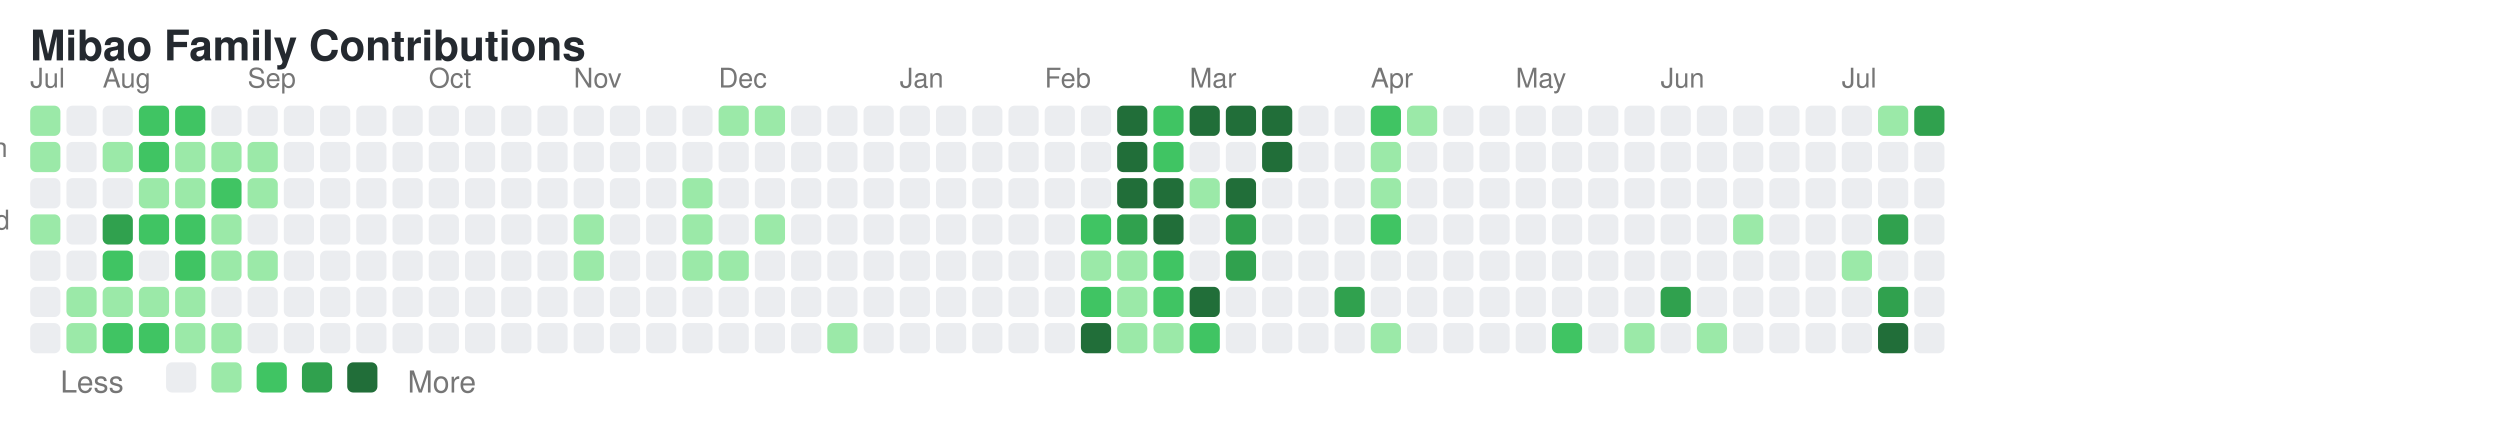
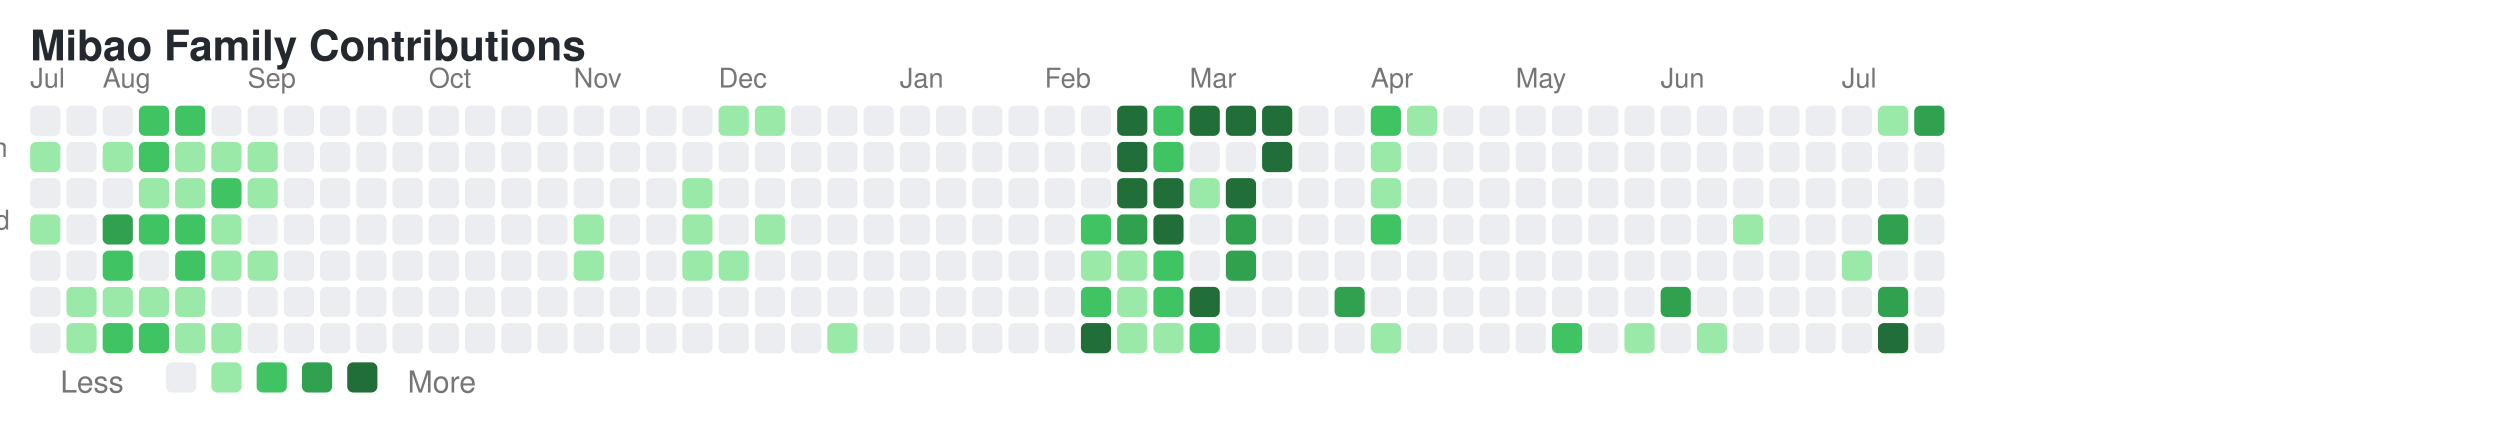
<svg xmlns="http://www.w3.org/2000/svg" width="828" height="140">
  <text x="10" y="20" font-family="-apple-system, BlinkMacSystemFont, Segoe UI, Helvetica, Arial, sans-serif" font-size="14" font-weight="600" fill="#24292f">Mibao Family Contributions</text>
  <g transform="translate(10, 35)">
    <text x="0" y="-6" font-family="-apple-system, BlinkMacSystemFont, Segoe UI, Helvetica, Arial, sans-serif" font-size="9" fill="#767676">Jul</text>
    <text x="24" y="-6" font-family="-apple-system, BlinkMacSystemFont, Segoe UI, Helvetica, Arial, sans-serif" font-size="9" fill="#767676">Aug</text>
    <text x="72" y="-6" font-family="-apple-system, BlinkMacSystemFont, Segoe UI, Helvetica, Arial, sans-serif" font-size="9" fill="#767676">Sep</text>
    <text x="132" y="-6" font-family="-apple-system, BlinkMacSystemFont, Segoe UI, Helvetica, Arial, sans-serif" font-size="9" fill="#767676">Oct</text>
    <text x="180" y="-6" font-family="-apple-system, BlinkMacSystemFont, Segoe UI, Helvetica, Arial, sans-serif" font-size="9" fill="#767676">Nov</text>
    <text x="228" y="-6" font-family="-apple-system, BlinkMacSystemFont, Segoe UI, Helvetica, Arial, sans-serif" font-size="9" fill="#767676">Dec</text>
    <text x="288" y="-6" font-family="-apple-system, BlinkMacSystemFont, Segoe UI, Helvetica, Arial, sans-serif" font-size="9" fill="#767676">Jan</text>
    <text x="336" y="-6" font-family="-apple-system, BlinkMacSystemFont, Segoe UI, Helvetica, Arial, sans-serif" font-size="9" fill="#767676">Feb</text>
    <text x="384" y="-6" font-family="-apple-system, BlinkMacSystemFont, Segoe UI, Helvetica, Arial, sans-serif" font-size="9" fill="#767676">Mar</text>
    <text x="444" y="-6" font-family="-apple-system, BlinkMacSystemFont, Segoe UI, Helvetica, Arial, sans-serif" font-size="9" fill="#767676">Apr</text>
    <text x="492" y="-6" font-family="-apple-system, BlinkMacSystemFont, Segoe UI, Helvetica, Arial, sans-serif" font-size="9" fill="#767676">May</text>
    <text x="540" y="-6" font-family="-apple-system, BlinkMacSystemFont, Segoe UI, Helvetica, Arial, sans-serif" font-size="9" fill="#767676">Jun</text>
    <text x="600" y="-6" font-family="-apple-system, BlinkMacSystemFont, Segoe UI, Helvetica, Arial, sans-serif" font-size="9" fill="#767676">Jul</text>
    <text x="-25" y="17.0" font-family="-apple-system, BlinkMacSystemFont, Segoe UI, Helvetica, Arial, sans-serif" font-size="9" fill="#767676">Mon</text>
    <text x="-25" y="41.0" font-family="-apple-system, BlinkMacSystemFont, Segoe UI, Helvetica, Arial, sans-serif" font-size="9" fill="#767676">Wed</text>
    <text x="-25" y="65.0" font-family="-apple-system, BlinkMacSystemFont, Segoe UI, Helvetica, Arial, sans-serif" font-size="9" fill="#767676">Fri</text>
-     <rect x="0" y="0" width="10" height="10" fill="#9be9a8" rx="2" />
+     <rect x="0" y="0" width="10" height="10" fill="#ebedf0" rx="2" />
    <rect x="0" y="12" width="10" height="10" fill="#9be9a8" rx="2" />
    <rect x="0" y="24" width="10" height="10" fill="#ebedf0" rx="2" />
    <rect x="0" y="36" width="10" height="10" fill="#9be9a8" rx="2" />
    <rect x="0" y="48" width="10" height="10" fill="#ebedf0" rx="2" />
    <rect x="0" y="60" width="10" height="10" fill="#ebedf0" rx="2" />
    <rect x="0" y="72" width="10" height="10" fill="#ebedf0" rx="2" />
    <rect x="12" y="0" width="10" height="10" fill="#ebedf0" rx="2" />
    <rect x="12" y="12" width="10" height="10" fill="#ebedf0" rx="2" />
    <rect x="12" y="24" width="10" height="10" fill="#ebedf0" rx="2" />
    <rect x="12" y="36" width="10" height="10" fill="#ebedf0" rx="2" />
    <rect x="12" y="48" width="10" height="10" fill="#ebedf0" rx="2" />
    <rect x="12" y="60" width="10" height="10" fill="#9be9a8" rx="2" />
    <rect x="12" y="72" width="10" height="10" fill="#9be9a8" rx="2" />
    <rect x="24" y="0" width="10" height="10" fill="#ebedf0" rx="2" />
    <rect x="24" y="12" width="10" height="10" fill="#9be9a8" rx="2" />
    <rect x="24" y="24" width="10" height="10" fill="#ebedf0" rx="2" />
    <rect x="24" y="36" width="10" height="10" fill="#30a14e" rx="2" />
    <rect x="24" y="48" width="10" height="10" fill="#40c463" rx="2" />
    <rect x="24" y="60" width="10" height="10" fill="#9be9a8" rx="2" />
    <rect x="24" y="72" width="10" height="10" fill="#40c463" rx="2" />
    <rect x="36" y="0" width="10" height="10" fill="#40c463" rx="2" />
    <rect x="36" y="12" width="10" height="10" fill="#40c463" rx="2" />
    <rect x="36" y="24" width="10" height="10" fill="#9be9a8" rx="2" />
    <rect x="36" y="36" width="10" height="10" fill="#40c463" rx="2" />
    <rect x="36" y="48" width="10" height="10" fill="#ebedf0" rx="2" />
    <rect x="36" y="60" width="10" height="10" fill="#9be9a8" rx="2" />
    <rect x="36" y="72" width="10" height="10" fill="#40c463" rx="2" />
    <rect x="48" y="0" width="10" height="10" fill="#40c463" rx="2" />
    <rect x="48" y="12" width="10" height="10" fill="#9be9a8" rx="2" />
    <rect x="48" y="24" width="10" height="10" fill="#9be9a8" rx="2" />
    <rect x="48" y="36" width="10" height="10" fill="#40c463" rx="2" />
    <rect x="48" y="48" width="10" height="10" fill="#40c463" rx="2" />
    <rect x="48" y="60" width="10" height="10" fill="#9be9a8" rx="2" />
    <rect x="48" y="72" width="10" height="10" fill="#9be9a8" rx="2" />
    <rect x="60" y="0" width="10" height="10" fill="#ebedf0" rx="2" />
    <rect x="60" y="12" width="10" height="10" fill="#9be9a8" rx="2" />
    <rect x="60" y="24" width="10" height="10" fill="#40c463" rx="2" />
    <rect x="60" y="36" width="10" height="10" fill="#9be9a8" rx="2" />
    <rect x="60" y="48" width="10" height="10" fill="#9be9a8" rx="2" />
    <rect x="60" y="60" width="10" height="10" fill="#ebedf0" rx="2" />
    <rect x="60" y="72" width="10" height="10" fill="#9be9a8" rx="2" />
    <rect x="72" y="0" width="10" height="10" fill="#ebedf0" rx="2" />
    <rect x="72" y="12" width="10" height="10" fill="#9be9a8" rx="2" />
    <rect x="72" y="24" width="10" height="10" fill="#9be9a8" rx="2" />
    <rect x="72" y="36" width="10" height="10" fill="#ebedf0" rx="2" />
    <rect x="72" y="48" width="10" height="10" fill="#9be9a8" rx="2" />
    <rect x="72" y="60" width="10" height="10" fill="#ebedf0" rx="2" />
    <rect x="72" y="72" width="10" height="10" fill="#ebedf0" rx="2" />
    <rect x="84" y="0" width="10" height="10" fill="#ebedf0" rx="2" />
    <rect x="84" y="12" width="10" height="10" fill="#ebedf0" rx="2" />
    <rect x="84" y="24" width="10" height="10" fill="#ebedf0" rx="2" />
    <rect x="84" y="36" width="10" height="10" fill="#ebedf0" rx="2" />
    <rect x="84" y="48" width="10" height="10" fill="#ebedf0" rx="2" />
    <rect x="84" y="60" width="10" height="10" fill="#ebedf0" rx="2" />
    <rect x="84" y="72" width="10" height="10" fill="#ebedf0" rx="2" />
    <rect x="96" y="0" width="10" height="10" fill="#ebedf0" rx="2" />
    <rect x="96" y="12" width="10" height="10" fill="#ebedf0" rx="2" />
    <rect x="96" y="24" width="10" height="10" fill="#ebedf0" rx="2" />
    <rect x="96" y="36" width="10" height="10" fill="#ebedf0" rx="2" />
    <rect x="96" y="48" width="10" height="10" fill="#ebedf0" rx="2" />
    <rect x="96" y="60" width="10" height="10" fill="#ebedf0" rx="2" />
    <rect x="96" y="72" width="10" height="10" fill="#ebedf0" rx="2" />
    <rect x="108" y="0" width="10" height="10" fill="#ebedf0" rx="2" />
    <rect x="108" y="12" width="10" height="10" fill="#ebedf0" rx="2" />
    <rect x="108" y="24" width="10" height="10" fill="#ebedf0" rx="2" />
    <rect x="108" y="36" width="10" height="10" fill="#ebedf0" rx="2" />
    <rect x="108" y="48" width="10" height="10" fill="#ebedf0" rx="2" />
    <rect x="108" y="60" width="10" height="10" fill="#ebedf0" rx="2" />
    <rect x="108" y="72" width="10" height="10" fill="#ebedf0" rx="2" />
    <rect x="120" y="0" width="10" height="10" fill="#ebedf0" rx="2" />
    <rect x="120" y="12" width="10" height="10" fill="#ebedf0" rx="2" />
    <rect x="120" y="24" width="10" height="10" fill="#ebedf0" rx="2" />
    <rect x="120" y="36" width="10" height="10" fill="#ebedf0" rx="2" />
    <rect x="120" y="48" width="10" height="10" fill="#ebedf0" rx="2" />
    <rect x="120" y="60" width="10" height="10" fill="#ebedf0" rx="2" />
    <rect x="120" y="72" width="10" height="10" fill="#ebedf0" rx="2" />
    <rect x="132" y="0" width="10" height="10" fill="#ebedf0" rx="2" />
    <rect x="132" y="12" width="10" height="10" fill="#ebedf0" rx="2" />
    <rect x="132" y="24" width="10" height="10" fill="#ebedf0" rx="2" />
    <rect x="132" y="36" width="10" height="10" fill="#ebedf0" rx="2" />
    <rect x="132" y="48" width="10" height="10" fill="#ebedf0" rx="2" />
    <rect x="132" y="60" width="10" height="10" fill="#ebedf0" rx="2" />
    <rect x="132" y="72" width="10" height="10" fill="#ebedf0" rx="2" />
    <rect x="144" y="0" width="10" height="10" fill="#ebedf0" rx="2" />
    <rect x="144" y="12" width="10" height="10" fill="#ebedf0" rx="2" />
    <rect x="144" y="24" width="10" height="10" fill="#ebedf0" rx="2" />
    <rect x="144" y="36" width="10" height="10" fill="#ebedf0" rx="2" />
    <rect x="144" y="48" width="10" height="10" fill="#ebedf0" rx="2" />
    <rect x="144" y="60" width="10" height="10" fill="#ebedf0" rx="2" />
    <rect x="144" y="72" width="10" height="10" fill="#ebedf0" rx="2" />
    <rect x="156" y="0" width="10" height="10" fill="#ebedf0" rx="2" />
    <rect x="156" y="12" width="10" height="10" fill="#ebedf0" rx="2" />
    <rect x="156" y="24" width="10" height="10" fill="#ebedf0" rx="2" />
    <rect x="156" y="36" width="10" height="10" fill="#ebedf0" rx="2" />
    <rect x="156" y="48" width="10" height="10" fill="#ebedf0" rx="2" />
    <rect x="156" y="60" width="10" height="10" fill="#ebedf0" rx="2" />
    <rect x="156" y="72" width="10" height="10" fill="#ebedf0" rx="2" />
    <rect x="168" y="0" width="10" height="10" fill="#ebedf0" rx="2" />
    <rect x="168" y="12" width="10" height="10" fill="#ebedf0" rx="2" />
    <rect x="168" y="24" width="10" height="10" fill="#ebedf0" rx="2" />
    <rect x="168" y="36" width="10" height="10" fill="#ebedf0" rx="2" />
    <rect x="168" y="48" width="10" height="10" fill="#ebedf0" rx="2" />
    <rect x="168" y="60" width="10" height="10" fill="#ebedf0" rx="2" />
    <rect x="168" y="72" width="10" height="10" fill="#ebedf0" rx="2" />
    <rect x="180" y="0" width="10" height="10" fill="#ebedf0" rx="2" />
    <rect x="180" y="12" width="10" height="10" fill="#ebedf0" rx="2" />
    <rect x="180" y="24" width="10" height="10" fill="#ebedf0" rx="2" />
    <rect x="180" y="36" width="10" height="10" fill="#9be9a8" rx="2" />
    <rect x="180" y="48" width="10" height="10" fill="#9be9a8" rx="2" />
    <rect x="180" y="60" width="10" height="10" fill="#ebedf0" rx="2" />
    <rect x="180" y="72" width="10" height="10" fill="#ebedf0" rx="2" />
    <rect x="192" y="0" width="10" height="10" fill="#ebedf0" rx="2" />
    <rect x="192" y="12" width="10" height="10" fill="#ebedf0" rx="2" />
    <rect x="192" y="24" width="10" height="10" fill="#ebedf0" rx="2" />
    <rect x="192" y="36" width="10" height="10" fill="#ebedf0" rx="2" />
    <rect x="192" y="48" width="10" height="10" fill="#ebedf0" rx="2" />
    <rect x="192" y="60" width="10" height="10" fill="#ebedf0" rx="2" />
    <rect x="192" y="72" width="10" height="10" fill="#ebedf0" rx="2" />
    <rect x="204" y="0" width="10" height="10" fill="#ebedf0" rx="2" />
    <rect x="204" y="12" width="10" height="10" fill="#ebedf0" rx="2" />
    <rect x="204" y="24" width="10" height="10" fill="#ebedf0" rx="2" />
    <rect x="204" y="36" width="10" height="10" fill="#ebedf0" rx="2" />
    <rect x="204" y="48" width="10" height="10" fill="#ebedf0" rx="2" />
    <rect x="204" y="60" width="10" height="10" fill="#ebedf0" rx="2" />
    <rect x="204" y="72" width="10" height="10" fill="#ebedf0" rx="2" />
    <rect x="216" y="0" width="10" height="10" fill="#ebedf0" rx="2" />
    <rect x="216" y="12" width="10" height="10" fill="#ebedf0" rx="2" />
    <rect x="216" y="24" width="10" height="10" fill="#9be9a8" rx="2" />
    <rect x="216" y="36" width="10" height="10" fill="#9be9a8" rx="2" />
    <rect x="216" y="48" width="10" height="10" fill="#9be9a8" rx="2" />
    <rect x="216" y="60" width="10" height="10" fill="#ebedf0" rx="2" />
    <rect x="216" y="72" width="10" height="10" fill="#ebedf0" rx="2" />
    <rect x="228" y="0" width="10" height="10" fill="#9be9a8" rx="2" />
    <rect x="228" y="12" width="10" height="10" fill="#ebedf0" rx="2" />
    <rect x="228" y="24" width="10" height="10" fill="#ebedf0" rx="2" />
    <rect x="228" y="36" width="10" height="10" fill="#ebedf0" rx="2" />
    <rect x="228" y="48" width="10" height="10" fill="#9be9a8" rx="2" />
    <rect x="228" y="60" width="10" height="10" fill="#ebedf0" rx="2" />
    <rect x="228" y="72" width="10" height="10" fill="#ebedf0" rx="2" />
    <rect x="240" y="0" width="10" height="10" fill="#9be9a8" rx="2" />
    <rect x="240" y="12" width="10" height="10" fill="#ebedf0" rx="2" />
    <rect x="240" y="24" width="10" height="10" fill="#ebedf0" rx="2" />
    <rect x="240" y="36" width="10" height="10" fill="#9be9a8" rx="2" />
    <rect x="240" y="48" width="10" height="10" fill="#ebedf0" rx="2" />
    <rect x="240" y="60" width="10" height="10" fill="#ebedf0" rx="2" />
    <rect x="240" y="72" width="10" height="10" fill="#ebedf0" rx="2" />
    <rect x="252" y="0" width="10" height="10" fill="#ebedf0" rx="2" />
    <rect x="252" y="12" width="10" height="10" fill="#ebedf0" rx="2" />
    <rect x="252" y="24" width="10" height="10" fill="#ebedf0" rx="2" />
    <rect x="252" y="36" width="10" height="10" fill="#ebedf0" rx="2" />
    <rect x="252" y="48" width="10" height="10" fill="#ebedf0" rx="2" />
    <rect x="252" y="60" width="10" height="10" fill="#ebedf0" rx="2" />
    <rect x="252" y="72" width="10" height="10" fill="#ebedf0" rx="2" />
    <rect x="264" y="0" width="10" height="10" fill="#ebedf0" rx="2" />
    <rect x="264" y="12" width="10" height="10" fill="#ebedf0" rx="2" />
    <rect x="264" y="24" width="10" height="10" fill="#ebedf0" rx="2" />
    <rect x="264" y="36" width="10" height="10" fill="#ebedf0" rx="2" />
    <rect x="264" y="48" width="10" height="10" fill="#ebedf0" rx="2" />
    <rect x="264" y="60" width="10" height="10" fill="#ebedf0" rx="2" />
    <rect x="264" y="72" width="10" height="10" fill="#9be9a8" rx="2" />
    <rect x="276" y="0" width="10" height="10" fill="#ebedf0" rx="2" />
    <rect x="276" y="12" width="10" height="10" fill="#ebedf0" rx="2" />
    <rect x="276" y="24" width="10" height="10" fill="#ebedf0" rx="2" />
    <rect x="276" y="36" width="10" height="10" fill="#ebedf0" rx="2" />
    <rect x="276" y="48" width="10" height="10" fill="#ebedf0" rx="2" />
    <rect x="276" y="60" width="10" height="10" fill="#ebedf0" rx="2" />
    <rect x="276" y="72" width="10" height="10" fill="#ebedf0" rx="2" />
    <rect x="288" y="0" width="10" height="10" fill="#ebedf0" rx="2" />
    <rect x="288" y="12" width="10" height="10" fill="#ebedf0" rx="2" />
    <rect x="288" y="24" width="10" height="10" fill="#ebedf0" rx="2" />
    <rect x="288" y="36" width="10" height="10" fill="#ebedf0" rx="2" />
    <rect x="288" y="48" width="10" height="10" fill="#ebedf0" rx="2" />
    <rect x="288" y="60" width="10" height="10" fill="#ebedf0" rx="2" />
    <rect x="288" y="72" width="10" height="10" fill="#ebedf0" rx="2" />
    <rect x="300" y="0" width="10" height="10" fill="#ebedf0" rx="2" />
    <rect x="300" y="12" width="10" height="10" fill="#ebedf0" rx="2" />
    <rect x="300" y="24" width="10" height="10" fill="#ebedf0" rx="2" />
    <rect x="300" y="36" width="10" height="10" fill="#ebedf0" rx="2" />
    <rect x="300" y="48" width="10" height="10" fill="#ebedf0" rx="2" />
    <rect x="300" y="60" width="10" height="10" fill="#ebedf0" rx="2" />
    <rect x="300" y="72" width="10" height="10" fill="#ebedf0" rx="2" />
    <rect x="312" y="0" width="10" height="10" fill="#ebedf0" rx="2" />
    <rect x="312" y="12" width="10" height="10" fill="#ebedf0" rx="2" />
    <rect x="312" y="24" width="10" height="10" fill="#ebedf0" rx="2" />
    <rect x="312" y="36" width="10" height="10" fill="#ebedf0" rx="2" />
    <rect x="312" y="48" width="10" height="10" fill="#ebedf0" rx="2" />
    <rect x="312" y="60" width="10" height="10" fill="#ebedf0" rx="2" />
    <rect x="312" y="72" width="10" height="10" fill="#ebedf0" rx="2" />
    <rect x="324" y="0" width="10" height="10" fill="#ebedf0" rx="2" />
    <rect x="324" y="12" width="10" height="10" fill="#ebedf0" rx="2" />
    <rect x="324" y="24" width="10" height="10" fill="#ebedf0" rx="2" />
    <rect x="324" y="36" width="10" height="10" fill="#ebedf0" rx="2" />
    <rect x="324" y="48" width="10" height="10" fill="#ebedf0" rx="2" />
    <rect x="324" y="60" width="10" height="10" fill="#ebedf0" rx="2" />
    <rect x="324" y="72" width="10" height="10" fill="#ebedf0" rx="2" />
    <rect x="336" y="0" width="10" height="10" fill="#ebedf0" rx="2" />
    <rect x="336" y="12" width="10" height="10" fill="#ebedf0" rx="2" />
    <rect x="336" y="24" width="10" height="10" fill="#ebedf0" rx="2" />
    <rect x="336" y="36" width="10" height="10" fill="#ebedf0" rx="2" />
    <rect x="336" y="48" width="10" height="10" fill="#ebedf0" rx="2" />
    <rect x="336" y="60" width="10" height="10" fill="#ebedf0" rx="2" />
    <rect x="336" y="72" width="10" height="10" fill="#ebedf0" rx="2" />
    <rect x="348" y="0" width="10" height="10" fill="#ebedf0" rx="2" />
    <rect x="348" y="12" width="10" height="10" fill="#ebedf0" rx="2" />
    <rect x="348" y="24" width="10" height="10" fill="#ebedf0" rx="2" />
    <rect x="348" y="36" width="10" height="10" fill="#40c463" rx="2" />
    <rect x="348" y="48" width="10" height="10" fill="#9be9a8" rx="2" />
    <rect x="348" y="60" width="10" height="10" fill="#40c463" rx="2" />
    <rect x="348" y="72" width="10" height="10" fill="#216e39" rx="2" />
    <rect x="360" y="0" width="10" height="10" fill="#216e39" rx="2" />
    <rect x="360" y="12" width="10" height="10" fill="#216e39" rx="2" />
    <rect x="360" y="24" width="10" height="10" fill="#216e39" rx="2" />
    <rect x="360" y="36" width="10" height="10" fill="#30a14e" rx="2" />
    <rect x="360" y="48" width="10" height="10" fill="#9be9a8" rx="2" />
    <rect x="360" y="60" width="10" height="10" fill="#9be9a8" rx="2" />
    <rect x="360" y="72" width="10" height="10" fill="#9be9a8" rx="2" />
    <rect x="372" y="0" width="10" height="10" fill="#40c463" rx="2" />
    <rect x="372" y="12" width="10" height="10" fill="#40c463" rx="2" />
    <rect x="372" y="24" width="10" height="10" fill="#216e39" rx="2" />
    <rect x="372" y="36" width="10" height="10" fill="#216e39" rx="2" />
    <rect x="372" y="48" width="10" height="10" fill="#40c463" rx="2" />
    <rect x="372" y="60" width="10" height="10" fill="#40c463" rx="2" />
    <rect x="372" y="72" width="10" height="10" fill="#9be9a8" rx="2" />
    <rect x="384" y="0" width="10" height="10" fill="#216e39" rx="2" />
    <rect x="384" y="12" width="10" height="10" fill="#ebedf0" rx="2" />
    <rect x="384" y="24" width="10" height="10" fill="#9be9a8" rx="2" />
    <rect x="384" y="36" width="10" height="10" fill="#ebedf0" rx="2" />
    <rect x="384" y="48" width="10" height="10" fill="#ebedf0" rx="2" />
    <rect x="384" y="60" width="10" height="10" fill="#216e39" rx="2" />
    <rect x="384" y="72" width="10" height="10" fill="#40c463" rx="2" />
    <rect x="396" y="0" width="10" height="10" fill="#216e39" rx="2" />
    <rect x="396" y="12" width="10" height="10" fill="#ebedf0" rx="2" />
    <rect x="396" y="24" width="10" height="10" fill="#216e39" rx="2" />
    <rect x="396" y="36" width="10" height="10" fill="#30a14e" rx="2" />
    <rect x="396" y="48" width="10" height="10" fill="#30a14e" rx="2" />
    <rect x="396" y="60" width="10" height="10" fill="#ebedf0" rx="2" />
    <rect x="396" y="72" width="10" height="10" fill="#ebedf0" rx="2" />
    <rect x="408" y="0" width="10" height="10" fill="#216e39" rx="2" />
    <rect x="408" y="12" width="10" height="10" fill="#216e39" rx="2" />
    <rect x="408" y="24" width="10" height="10" fill="#ebedf0" rx="2" />
    <rect x="408" y="36" width="10" height="10" fill="#ebedf0" rx="2" />
    <rect x="408" y="48" width="10" height="10" fill="#ebedf0" rx="2" />
    <rect x="408" y="60" width="10" height="10" fill="#ebedf0" rx="2" />
    <rect x="408" y="72" width="10" height="10" fill="#ebedf0" rx="2" />
    <rect x="420" y="0" width="10" height="10" fill="#ebedf0" rx="2" />
    <rect x="420" y="12" width="10" height="10" fill="#ebedf0" rx="2" />
    <rect x="420" y="24" width="10" height="10" fill="#ebedf0" rx="2" />
    <rect x="420" y="36" width="10" height="10" fill="#ebedf0" rx="2" />
    <rect x="420" y="48" width="10" height="10" fill="#ebedf0" rx="2" />
    <rect x="420" y="60" width="10" height="10" fill="#ebedf0" rx="2" />
    <rect x="420" y="72" width="10" height="10" fill="#ebedf0" rx="2" />
    <rect x="432" y="0" width="10" height="10" fill="#ebedf0" rx="2" />
    <rect x="432" y="12" width="10" height="10" fill="#ebedf0" rx="2" />
    <rect x="432" y="24" width="10" height="10" fill="#ebedf0" rx="2" />
    <rect x="432" y="36" width="10" height="10" fill="#ebedf0" rx="2" />
    <rect x="432" y="48" width="10" height="10" fill="#ebedf0" rx="2" />
    <rect x="432" y="60" width="10" height="10" fill="#30a14e" rx="2" />
    <rect x="432" y="72" width="10" height="10" fill="#ebedf0" rx="2" />
    <rect x="444" y="0" width="10" height="10" fill="#40c463" rx="2" />
    <rect x="444" y="12" width="10" height="10" fill="#9be9a8" rx="2" />
    <rect x="444" y="24" width="10" height="10" fill="#9be9a8" rx="2" />
    <rect x="444" y="36" width="10" height="10" fill="#40c463" rx="2" />
    <rect x="444" y="48" width="10" height="10" fill="#ebedf0" rx="2" />
    <rect x="444" y="60" width="10" height="10" fill="#ebedf0" rx="2" />
    <rect x="444" y="72" width="10" height="10" fill="#9be9a8" rx="2" />
    <rect x="456" y="0" width="10" height="10" fill="#9be9a8" rx="2" />
    <rect x="456" y="12" width="10" height="10" fill="#ebedf0" rx="2" />
    <rect x="456" y="24" width="10" height="10" fill="#ebedf0" rx="2" />
    <rect x="456" y="36" width="10" height="10" fill="#ebedf0" rx="2" />
    <rect x="456" y="48" width="10" height="10" fill="#ebedf0" rx="2" />
    <rect x="456" y="60" width="10" height="10" fill="#ebedf0" rx="2" />
    <rect x="456" y="72" width="10" height="10" fill="#ebedf0" rx="2" />
    <rect x="468" y="0" width="10" height="10" fill="#ebedf0" rx="2" />
    <rect x="468" y="12" width="10" height="10" fill="#ebedf0" rx="2" />
    <rect x="468" y="24" width="10" height="10" fill="#ebedf0" rx="2" />
    <rect x="468" y="36" width="10" height="10" fill="#ebedf0" rx="2" />
    <rect x="468" y="48" width="10" height="10" fill="#ebedf0" rx="2" />
    <rect x="468" y="60" width="10" height="10" fill="#ebedf0" rx="2" />
    <rect x="468" y="72" width="10" height="10" fill="#ebedf0" rx="2" />
    <rect x="480" y="0" width="10" height="10" fill="#ebedf0" rx="2" />
    <rect x="480" y="12" width="10" height="10" fill="#ebedf0" rx="2" />
    <rect x="480" y="24" width="10" height="10" fill="#ebedf0" rx="2" />
    <rect x="480" y="36" width="10" height="10" fill="#ebedf0" rx="2" />
    <rect x="480" y="48" width="10" height="10" fill="#ebedf0" rx="2" />
    <rect x="480" y="60" width="10" height="10" fill="#ebedf0" rx="2" />
    <rect x="480" y="72" width="10" height="10" fill="#ebedf0" rx="2" />
    <rect x="492" y="0" width="10" height="10" fill="#ebedf0" rx="2" />
    <rect x="492" y="12" width="10" height="10" fill="#ebedf0" rx="2" />
    <rect x="492" y="24" width="10" height="10" fill="#ebedf0" rx="2" />
    <rect x="492" y="36" width="10" height="10" fill="#ebedf0" rx="2" />
    <rect x="492" y="48" width="10" height="10" fill="#ebedf0" rx="2" />
    <rect x="492" y="60" width="10" height="10" fill="#ebedf0" rx="2" />
    <rect x="492" y="72" width="10" height="10" fill="#ebedf0" rx="2" />
    <rect x="504" y="0" width="10" height="10" fill="#ebedf0" rx="2" />
    <rect x="504" y="12" width="10" height="10" fill="#ebedf0" rx="2" />
    <rect x="504" y="24" width="10" height="10" fill="#ebedf0" rx="2" />
    <rect x="504" y="36" width="10" height="10" fill="#ebedf0" rx="2" />
    <rect x="504" y="48" width="10" height="10" fill="#ebedf0" rx="2" />
    <rect x="504" y="60" width="10" height="10" fill="#ebedf0" rx="2" />
    <rect x="504" y="72" width="10" height="10" fill="#40c463" rx="2" />
    <rect x="516" y="0" width="10" height="10" fill="#ebedf0" rx="2" />
    <rect x="516" y="12" width="10" height="10" fill="#ebedf0" rx="2" />
    <rect x="516" y="24" width="10" height="10" fill="#ebedf0" rx="2" />
    <rect x="516" y="36" width="10" height="10" fill="#ebedf0" rx="2" />
    <rect x="516" y="48" width="10" height="10" fill="#ebedf0" rx="2" />
    <rect x="516" y="60" width="10" height="10" fill="#ebedf0" rx="2" />
    <rect x="516" y="72" width="10" height="10" fill="#ebedf0" rx="2" />
    <rect x="528" y="0" width="10" height="10" fill="#ebedf0" rx="2" />
    <rect x="528" y="12" width="10" height="10" fill="#ebedf0" rx="2" />
    <rect x="528" y="24" width="10" height="10" fill="#ebedf0" rx="2" />
    <rect x="528" y="36" width="10" height="10" fill="#ebedf0" rx="2" />
    <rect x="528" y="48" width="10" height="10" fill="#ebedf0" rx="2" />
    <rect x="528" y="60" width="10" height="10" fill="#ebedf0" rx="2" />
    <rect x="528" y="72" width="10" height="10" fill="#9be9a8" rx="2" />
    <rect x="540" y="0" width="10" height="10" fill="#ebedf0" rx="2" />
    <rect x="540" y="12" width="10" height="10" fill="#ebedf0" rx="2" />
    <rect x="540" y="24" width="10" height="10" fill="#ebedf0" rx="2" />
    <rect x="540" y="36" width="10" height="10" fill="#ebedf0" rx="2" />
    <rect x="540" y="48" width="10" height="10" fill="#ebedf0" rx="2" />
    <rect x="540" y="60" width="10" height="10" fill="#30a14e" rx="2" />
    <rect x="540" y="72" width="10" height="10" fill="#ebedf0" rx="2" />
    <rect x="552" y="0" width="10" height="10" fill="#ebedf0" rx="2" />
    <rect x="552" y="12" width="10" height="10" fill="#ebedf0" rx="2" />
    <rect x="552" y="24" width="10" height="10" fill="#ebedf0" rx="2" />
    <rect x="552" y="36" width="10" height="10" fill="#ebedf0" rx="2" />
    <rect x="552" y="48" width="10" height="10" fill="#ebedf0" rx="2" />
    <rect x="552" y="60" width="10" height="10" fill="#ebedf0" rx="2" />
    <rect x="552" y="72" width="10" height="10" fill="#9be9a8" rx="2" />
    <rect x="564" y="0" width="10" height="10" fill="#ebedf0" rx="2" />
    <rect x="564" y="12" width="10" height="10" fill="#ebedf0" rx="2" />
    <rect x="564" y="24" width="10" height="10" fill="#ebedf0" rx="2" />
    <rect x="564" y="36" width="10" height="10" fill="#9be9a8" rx="2" />
    <rect x="564" y="48" width="10" height="10" fill="#ebedf0" rx="2" />
    <rect x="564" y="60" width="10" height="10" fill="#ebedf0" rx="2" />
    <rect x="564" y="72" width="10" height="10" fill="#ebedf0" rx="2" />
    <rect x="576" y="0" width="10" height="10" fill="#ebedf0" rx="2" />
    <rect x="576" y="12" width="10" height="10" fill="#ebedf0" rx="2" />
    <rect x="576" y="24" width="10" height="10" fill="#ebedf0" rx="2" />
    <rect x="576" y="36" width="10" height="10" fill="#ebedf0" rx="2" />
    <rect x="576" y="48" width="10" height="10" fill="#ebedf0" rx="2" />
    <rect x="576" y="60" width="10" height="10" fill="#ebedf0" rx="2" />
    <rect x="576" y="72" width="10" height="10" fill="#ebedf0" rx="2" />
    <rect x="588" y="0" width="10" height="10" fill="#ebedf0" rx="2" />
    <rect x="588" y="12" width="10" height="10" fill="#ebedf0" rx="2" />
    <rect x="588" y="24" width="10" height="10" fill="#ebedf0" rx="2" />
    <rect x="588" y="36" width="10" height="10" fill="#ebedf0" rx="2" />
    <rect x="588" y="48" width="10" height="10" fill="#ebedf0" rx="2" />
    <rect x="588" y="60" width="10" height="10" fill="#ebedf0" rx="2" />
    <rect x="588" y="72" width="10" height="10" fill="#ebedf0" rx="2" />
    <rect x="600" y="0" width="10" height="10" fill="#ebedf0" rx="2" />
    <rect x="600" y="12" width="10" height="10" fill="#ebedf0" rx="2" />
    <rect x="600" y="24" width="10" height="10" fill="#ebedf0" rx="2" />
    <rect x="600" y="36" width="10" height="10" fill="#ebedf0" rx="2" />
    <rect x="600" y="48" width="10" height="10" fill="#9be9a8" rx="2" />
    <rect x="600" y="60" width="10" height="10" fill="#ebedf0" rx="2" />
    <rect x="600" y="72" width="10" height="10" fill="#ebedf0" rx="2" />
    <rect x="612" y="0" width="10" height="10" fill="#9be9a8" rx="2" />
    <rect x="612" y="12" width="10" height="10" fill="#ebedf0" rx="2" />
    <rect x="612" y="24" width="10" height="10" fill="#ebedf0" rx="2" />
    <rect x="612" y="36" width="10" height="10" fill="#30a14e" rx="2" />
    <rect x="612" y="48" width="10" height="10" fill="#ebedf0" rx="2" />
    <rect x="612" y="60" width="10" height="10" fill="#30a14e" rx="2" />
    <rect x="612" y="72" width="10" height="10" fill="#216e39" rx="2" />
    <rect x="624" y="0" width="10" height="10" fill="#30a14e" rx="2" />
    <rect x="624" y="12" width="10" height="10" fill="#ebedf0" rx="2" />
    <rect x="624" y="24" width="10" height="10" fill="#ebedf0" rx="2" />
    <rect x="624" y="36" width="10" height="10" fill="#ebedf0" rx="2" />
    <rect x="624" y="48" width="10" height="10" fill="#ebedf0" rx="2" />
    <rect x="624" y="60" width="10" height="10" fill="#ebedf0" rx="2" />
    <rect x="624" y="72" width="10" height="10" fill="#ebedf0" rx="2" />
    <text x="10" y="95" font-family="-apple-system, BlinkMacSystemFont, Segoe UI, Helvetica, Arial, sans-serif" font-size="10" fill="#767676">Less</text>
    <rect x="45" y="85" width="10" height="10" fill="#ebedf0" rx="2" />
    <rect x="60" y="85" width="10" height="10" fill="#9be9a8" rx="2" />
    <rect x="75" y="85" width="10" height="10" fill="#40c463" rx="2" />
    <rect x="90" y="85" width="10" height="10" fill="#30a14e" rx="2" />
    <rect x="105" y="85" width="10" height="10" fill="#216e39" rx="2" />
    <text x="125" y="95" font-family="-apple-system, BlinkMacSystemFont, Segoe UI, Helvetica, Arial, sans-serif" font-size="10" fill="#767676">More</text>
  </g>
</svg>
